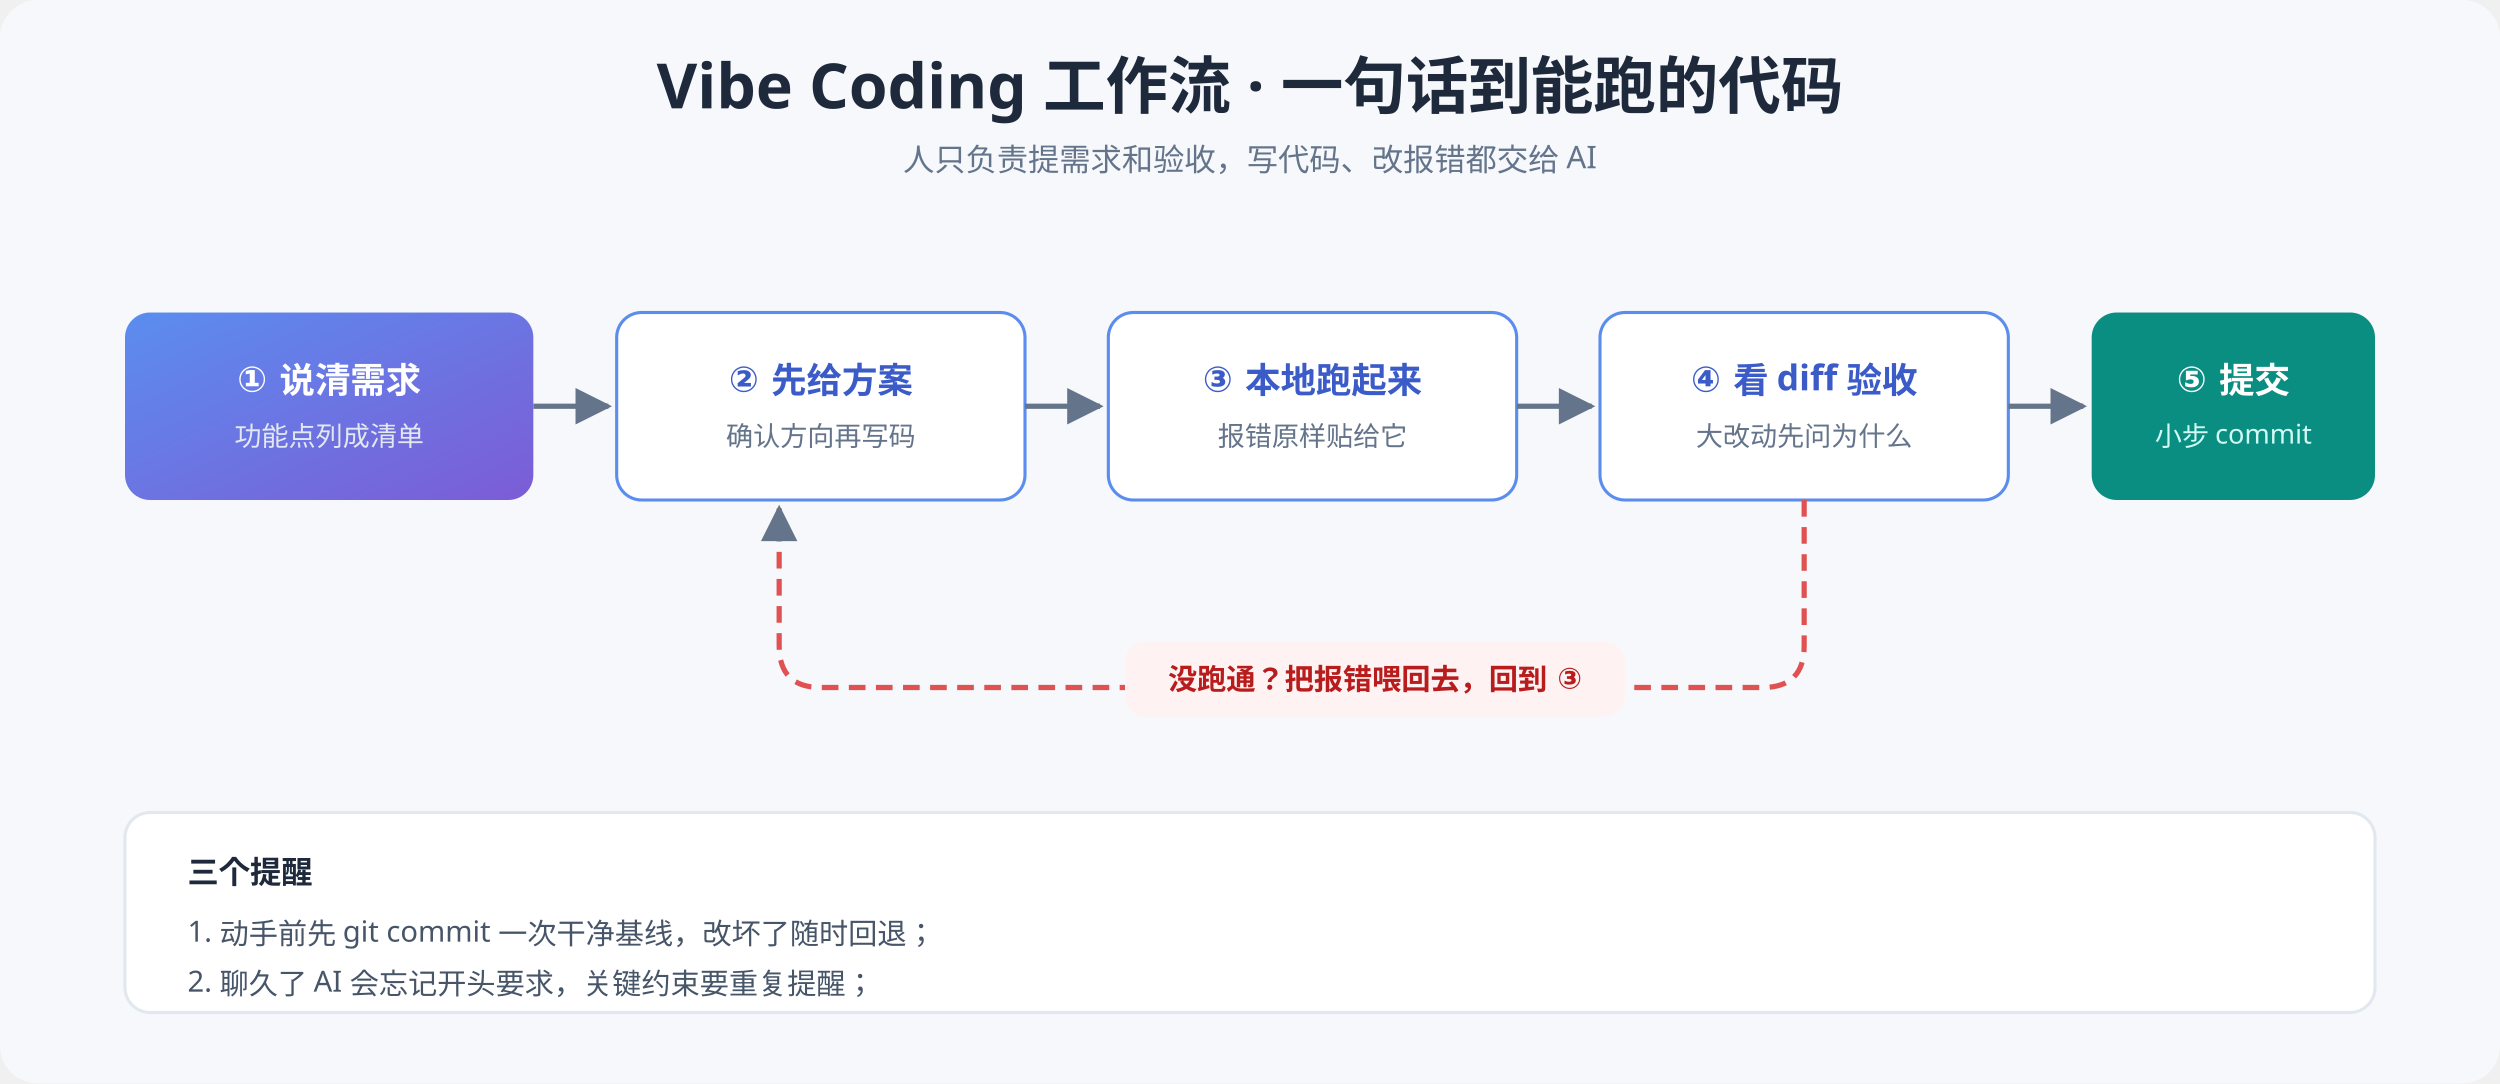
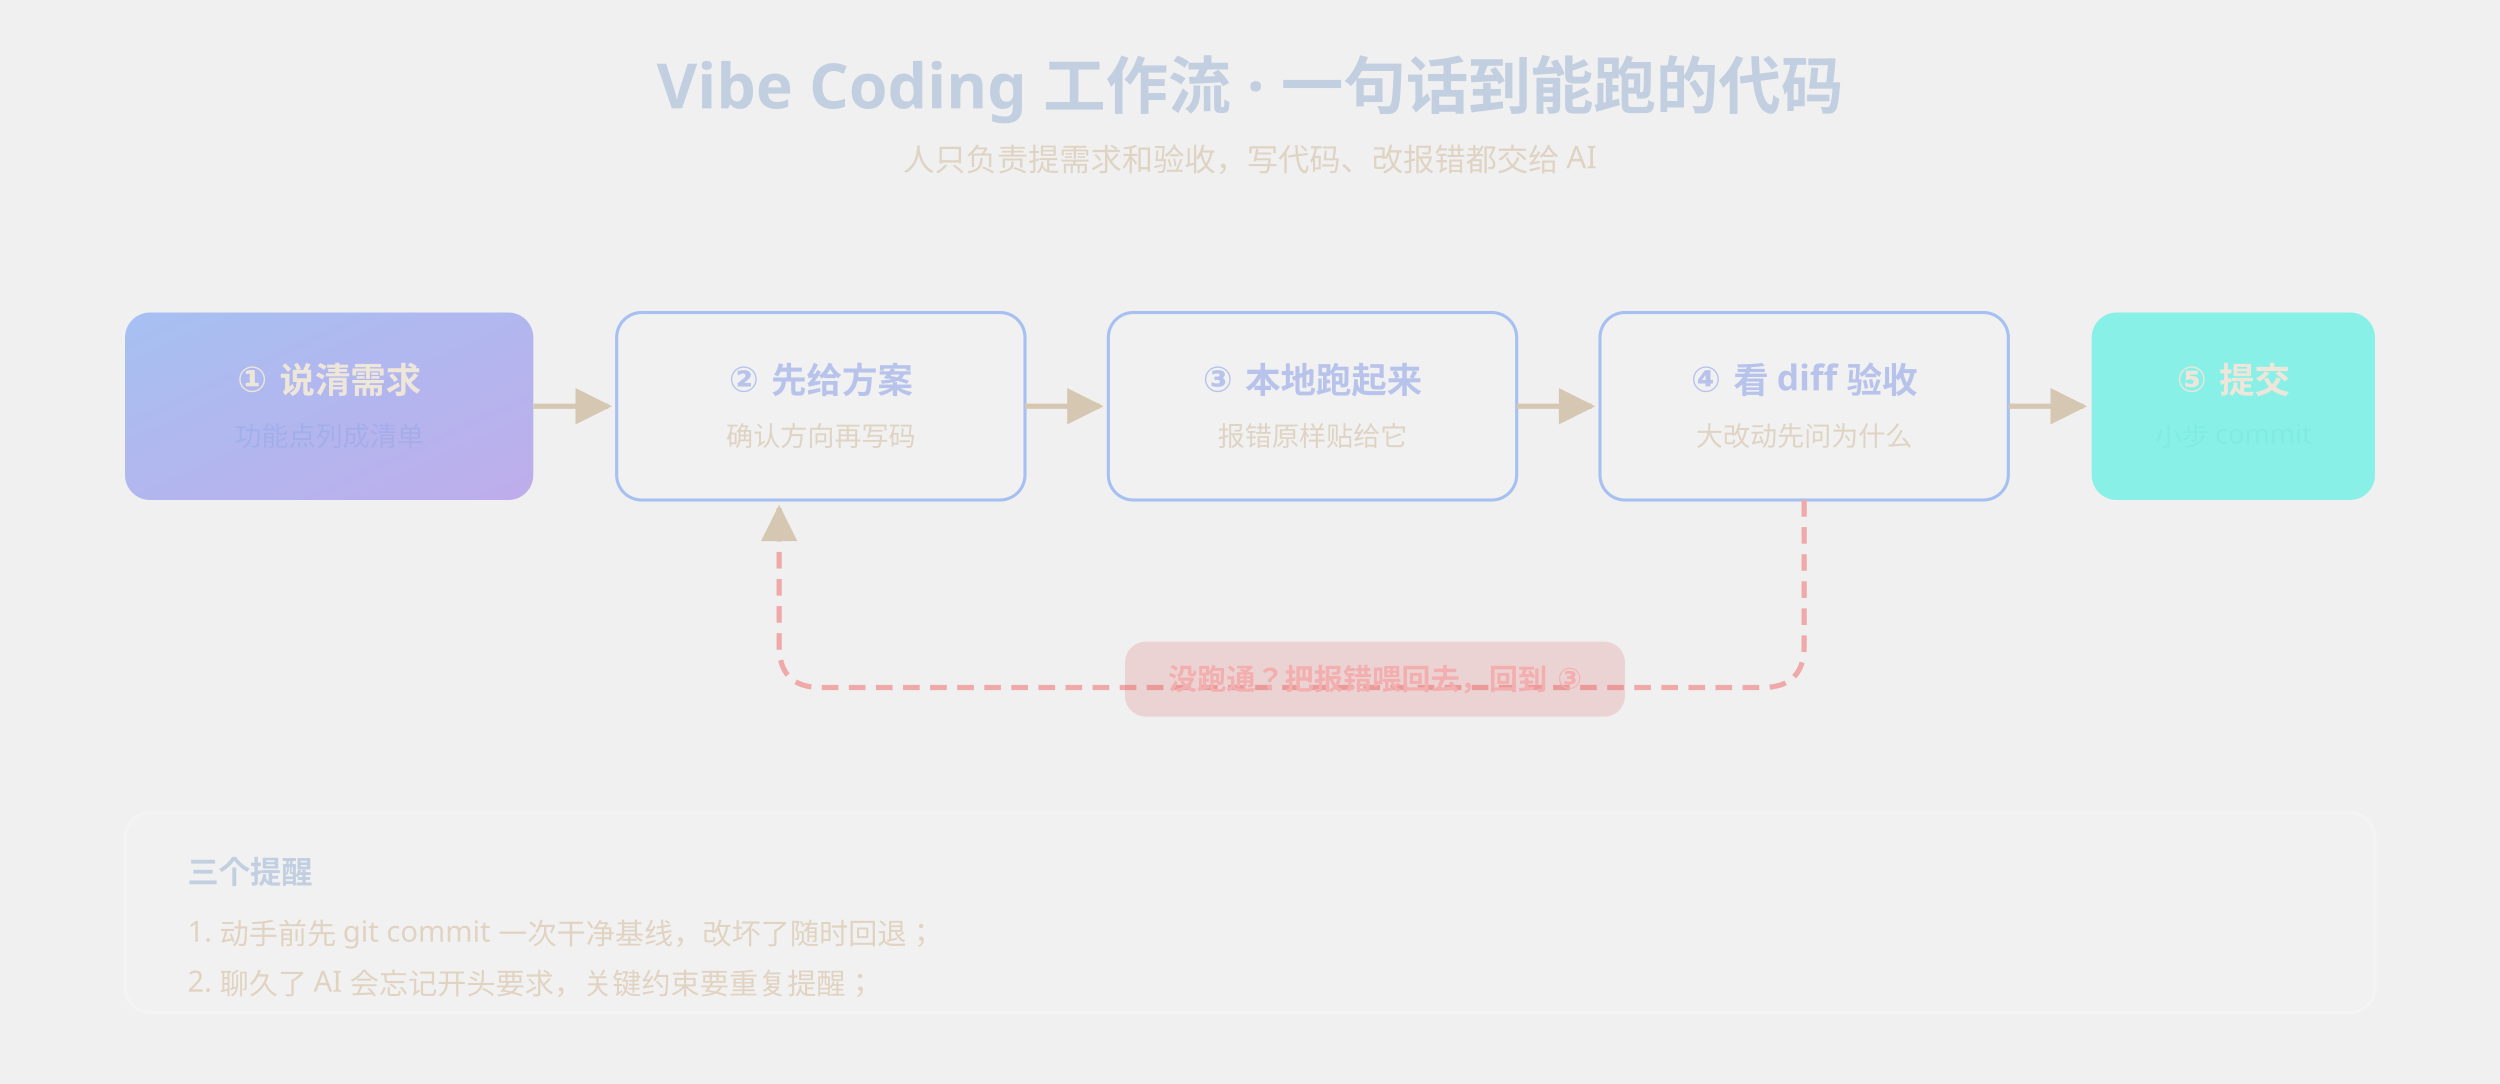
<svg xmlns="http://www.w3.org/2000/svg" width="1200" height="520" viewBox="0 0 1200 520" font-family="'PingFang SC','Hiragino Sans GB','Microsoft YaHei',sans-serif">
  <defs>
    <linearGradient id="vc-g1" x1="0" y1="0" x2="1" y2="1">
-       <stop offset="0" stop-color="#5B8DEF" />
-       <stop offset="1" stop-color="#7C5CD6" />
+       <stop offset="0" stop-color="#A6C0F2" />
+       <stop offset="1" stop-color="#BEADEB" />
    </linearGradient>
    <marker id="vc-arrow" viewBox="0 0 10 10" refX="9" refY="5" markerWidth="7" markerHeight="7" orient="auto-start-reverse">
-       <path d="M 0 0 L 10 5 L 0 10 z" fill="#64748B" />
+       <path d="M 0 0 L 10 5 L 0 10 z" fill="#D6C7B2" />
    </marker>
  </defs>
-   <rect width="1200" height="520" rx="18" fill="#F6F8FB" />
-   <text x="600" y="52" text-anchor="middle" font-size="30" font-weight="700" fill="#1E2A3B">Vibe Coding 工作流 · 一句话到能跑的代码</text>
-   <text x="600" y="82" text-anchor="middle" font-size="15" fill="#64748B">人只负责提需求和验收，写代码、改报错都交给 AI</text>
+   <text x="600" y="52" text-anchor="middle" font-size="30" font-weight="700" fill="#C2CFE0">Vibe Coding 工作流 · 一句话到能跑的代码</text>
+   <text x="600" y="82" text-anchor="middle" font-size="15" fill="#DFD3C3">人只负责提需求和验收，写代码、改报错都交给 AI</text>
  <rect x="60" y="150" width="196" height="90" rx="12" fill="url(#vc-g1)" />
-   <text x="158" y="188" text-anchor="middle" font-size="17" font-weight="700" fill="#fff">① 说清需求</text>
-   <text x="158" y="214" text-anchor="middle" font-size="13" fill="#E2E8F0">功能点列成清单</text>
-   <rect x="296" y="150" width="196" height="90" rx="12" fill="#FFF" stroke="#5B8DEF" stroke-width="1.5" />
-   <text x="394" y="188" text-anchor="middle" font-size="17" font-weight="700" fill="#3B5BC9">② 先给方案</text>
-   <text x="394" y="214" text-anchor="middle" font-size="13" fill="#64748B">确认方向再写码</text>
-   <rect x="532" y="150" width="196" height="90" rx="12" fill="#FFF" stroke="#5B8DEF" stroke-width="1.5" />
-   <text x="630" y="188" text-anchor="middle" font-size="17" font-weight="700" fill="#3B5BC9">③ 本地跑起来</text>
-   <text x="630" y="214" text-anchor="middle" font-size="13" fill="#64748B">报错原样贴给它</text>
-   <rect x="768" y="150" width="196" height="90" rx="12" fill="#FFF" stroke="#5B8DEF" stroke-width="1.5" />
-   <text x="866" y="188" text-anchor="middle" font-size="17" font-weight="700" fill="#3B5BC9">④ 看 diff 验收</text>
-   <text x="866" y="214" text-anchor="middle" font-size="13" fill="#64748B">大改动先问为什么</text>
-   <rect x="1004" y="150" width="136" height="90" rx="12" fill="#0B8E82" />
-   <text x="1072" y="188" text-anchor="middle" font-size="17" font-weight="700" fill="#fff">⑤ 提交</text>
-   <text x="1072" y="214" text-anchor="middle" font-size="13" fill="#D1FAF5">小步 commit</text>
-   <line x1="256" y1="195" x2="292" y2="195" stroke="#64748B" stroke-width="2.5" marker-end="url(#vc-arrow)" />
-   <line x1="492" y1="195" x2="528" y2="195" stroke="#64748B" stroke-width="2.5" marker-end="url(#vc-arrow)" />
-   <line x1="728" y1="195" x2="764" y2="195" stroke="#64748B" stroke-width="2.5" marker-end="url(#vc-arrow)" />
-   <line x1="964" y1="195" x2="1000" y2="195" stroke="#64748B" stroke-width="2.5" marker-end="url(#vc-arrow)" />
-   <path d="M 866 240 L 866 310 Q 866 330 846 330 L 394 330 Q 374 330 374 310 L 374 244" fill="none" stroke="#E05252" stroke-width="2.5" stroke-dasharray="8 5" marker-end="url(#vc-arrow)" />
-   <rect x="540" y="308" width="240" height="36" rx="10" fill="#FEF2F2" />
-   <text x="660" y="331" text-anchor="middle" font-size="14" font-weight="700" fill="#B91C1C">没跑通？把报错喂回去，回到 ③</text>
-   <rect x="60" y="390" width="1080" height="96" rx="12" fill="#FFF" stroke="#E2E8F0" stroke-width="1.5" />
-   <text x="90" y="424" font-size="15" font-weight="700" fill="#1E2A3B">三个提醒</text>
-   <text x="90" y="452" font-size="14" fill="#475569">1. 动手前先 git commit 一次干净基线，改坏了随时回退；</text>
-   <text x="90" y="476" font-size="14" fill="#475569">2. 聊久了 AI 会忘记开头要求，关键约束要重复提醒；</text>
+   <text x="158" y="188" text-anchor="middle" font-size="17" font-weight="700" fill="#EFE6DA">① 说清需求</text>
+   <text x="158" y="214" text-anchor="middle" font-size="13" fill="rgba(98,149,218,0.20)">功能点列成清单</text>
+   <rect x="296" y="150" width="196" height="90" rx="12" fill="rgba(255,255,255,0.07)" stroke="#A6C0F2" stroke-width="1.5" />
+   <text x="394" y="188" text-anchor="middle" font-size="17" font-weight="700" fill="#B7C3EB">② 先给方案</text>
+   <text x="394" y="214" text-anchor="middle" font-size="13" fill="#DFD3C3">确认方向再写码</text>
+   <rect x="532" y="150" width="196" height="90" rx="12" fill="rgba(255,255,255,0.07)" stroke="#A6C0F2" stroke-width="1.5" />
+   <text x="630" y="188" text-anchor="middle" font-size="17" font-weight="700" fill="#B7C3EB">③ 本地跑起来</text>
+   <text x="630" y="214" text-anchor="middle" font-size="13" fill="#DFD3C3">报错原样贴给它</text>
+   <rect x="768" y="150" width="196" height="90" rx="12" fill="rgba(255,255,255,0.07)" stroke="#A6C0F2" stroke-width="1.5" />
+   <text x="866" y="188" text-anchor="middle" font-size="17" font-weight="700" fill="#B7C3EB">④ 看 diff 验收</text>
+   <text x="866" y="214" text-anchor="middle" font-size="13" fill="#DFD3C3">大改动先问为什么</text>
+   <rect x="1004" y="150" width="136" height="90" rx="12" fill="#89F0E7" />
+   <text x="1072" y="188" text-anchor="middle" font-size="17" font-weight="700" fill="#EFE6DA">⑤ 提交</text>
+   <text x="1072" y="214" text-anchor="middle" font-size="13" fill="rgba(98,218,203,0.20)">小步 commit</text>
+   <line x1="256" y1="195" x2="292" y2="195" stroke="#D6C7B2" stroke-width="2.5" marker-end="url(#vc-arrow)" />
+   <line x1="492" y1="195" x2="528" y2="195" stroke="#D6C7B2" stroke-width="2.5" marker-end="url(#vc-arrow)" />
+   <line x1="728" y1="195" x2="764" y2="195" stroke="#D6C7B2" stroke-width="2.5" marker-end="url(#vc-arrow)" />
+   <line x1="964" y1="195" x2="1000" y2="195" stroke="#D6C7B2" stroke-width="2.5" marker-end="url(#vc-arrow)" />
+   <path d="M 866 240 L 866 310 Q 866 330 846 330 L 394 330 Q 374 330 374 310 L 374 244" fill="none" stroke="#F0A9A9" stroke-width="2.5" stroke-dasharray="8 5" marker-end="url(#vc-arrow)" />
+   <rect x="540" y="308" width="240" height="36" rx="10" fill="rgba(218,98,98,0.20)" />
+   <text x="660" y="331" text-anchor="middle" font-size="14" font-weight="700" fill="#F3AFAF">没跑通？把报错喂回去，回到 ③</text>
+   <rect x="60" y="390" width="1080" height="96" rx="12" fill="rgba(255,255,255,0.07)" stroke="rgba(255,255,255,0.22)" stroke-width="1.5" />
+   <text x="90" y="424" font-size="15" font-weight="700" fill="#C2CFE0">三个提醒</text>
+   <text x="90" y="452" font-size="14" fill="#E1D3C1">1. 动手前先 git commit 一次干净基线，改坏了随时回退；</text>
+   <text x="90" y="476" font-size="14" fill="#E1D3C1">2. 聊久了 AI 会忘记开头要求，关键约束要重复提醒；</text>
</svg>
